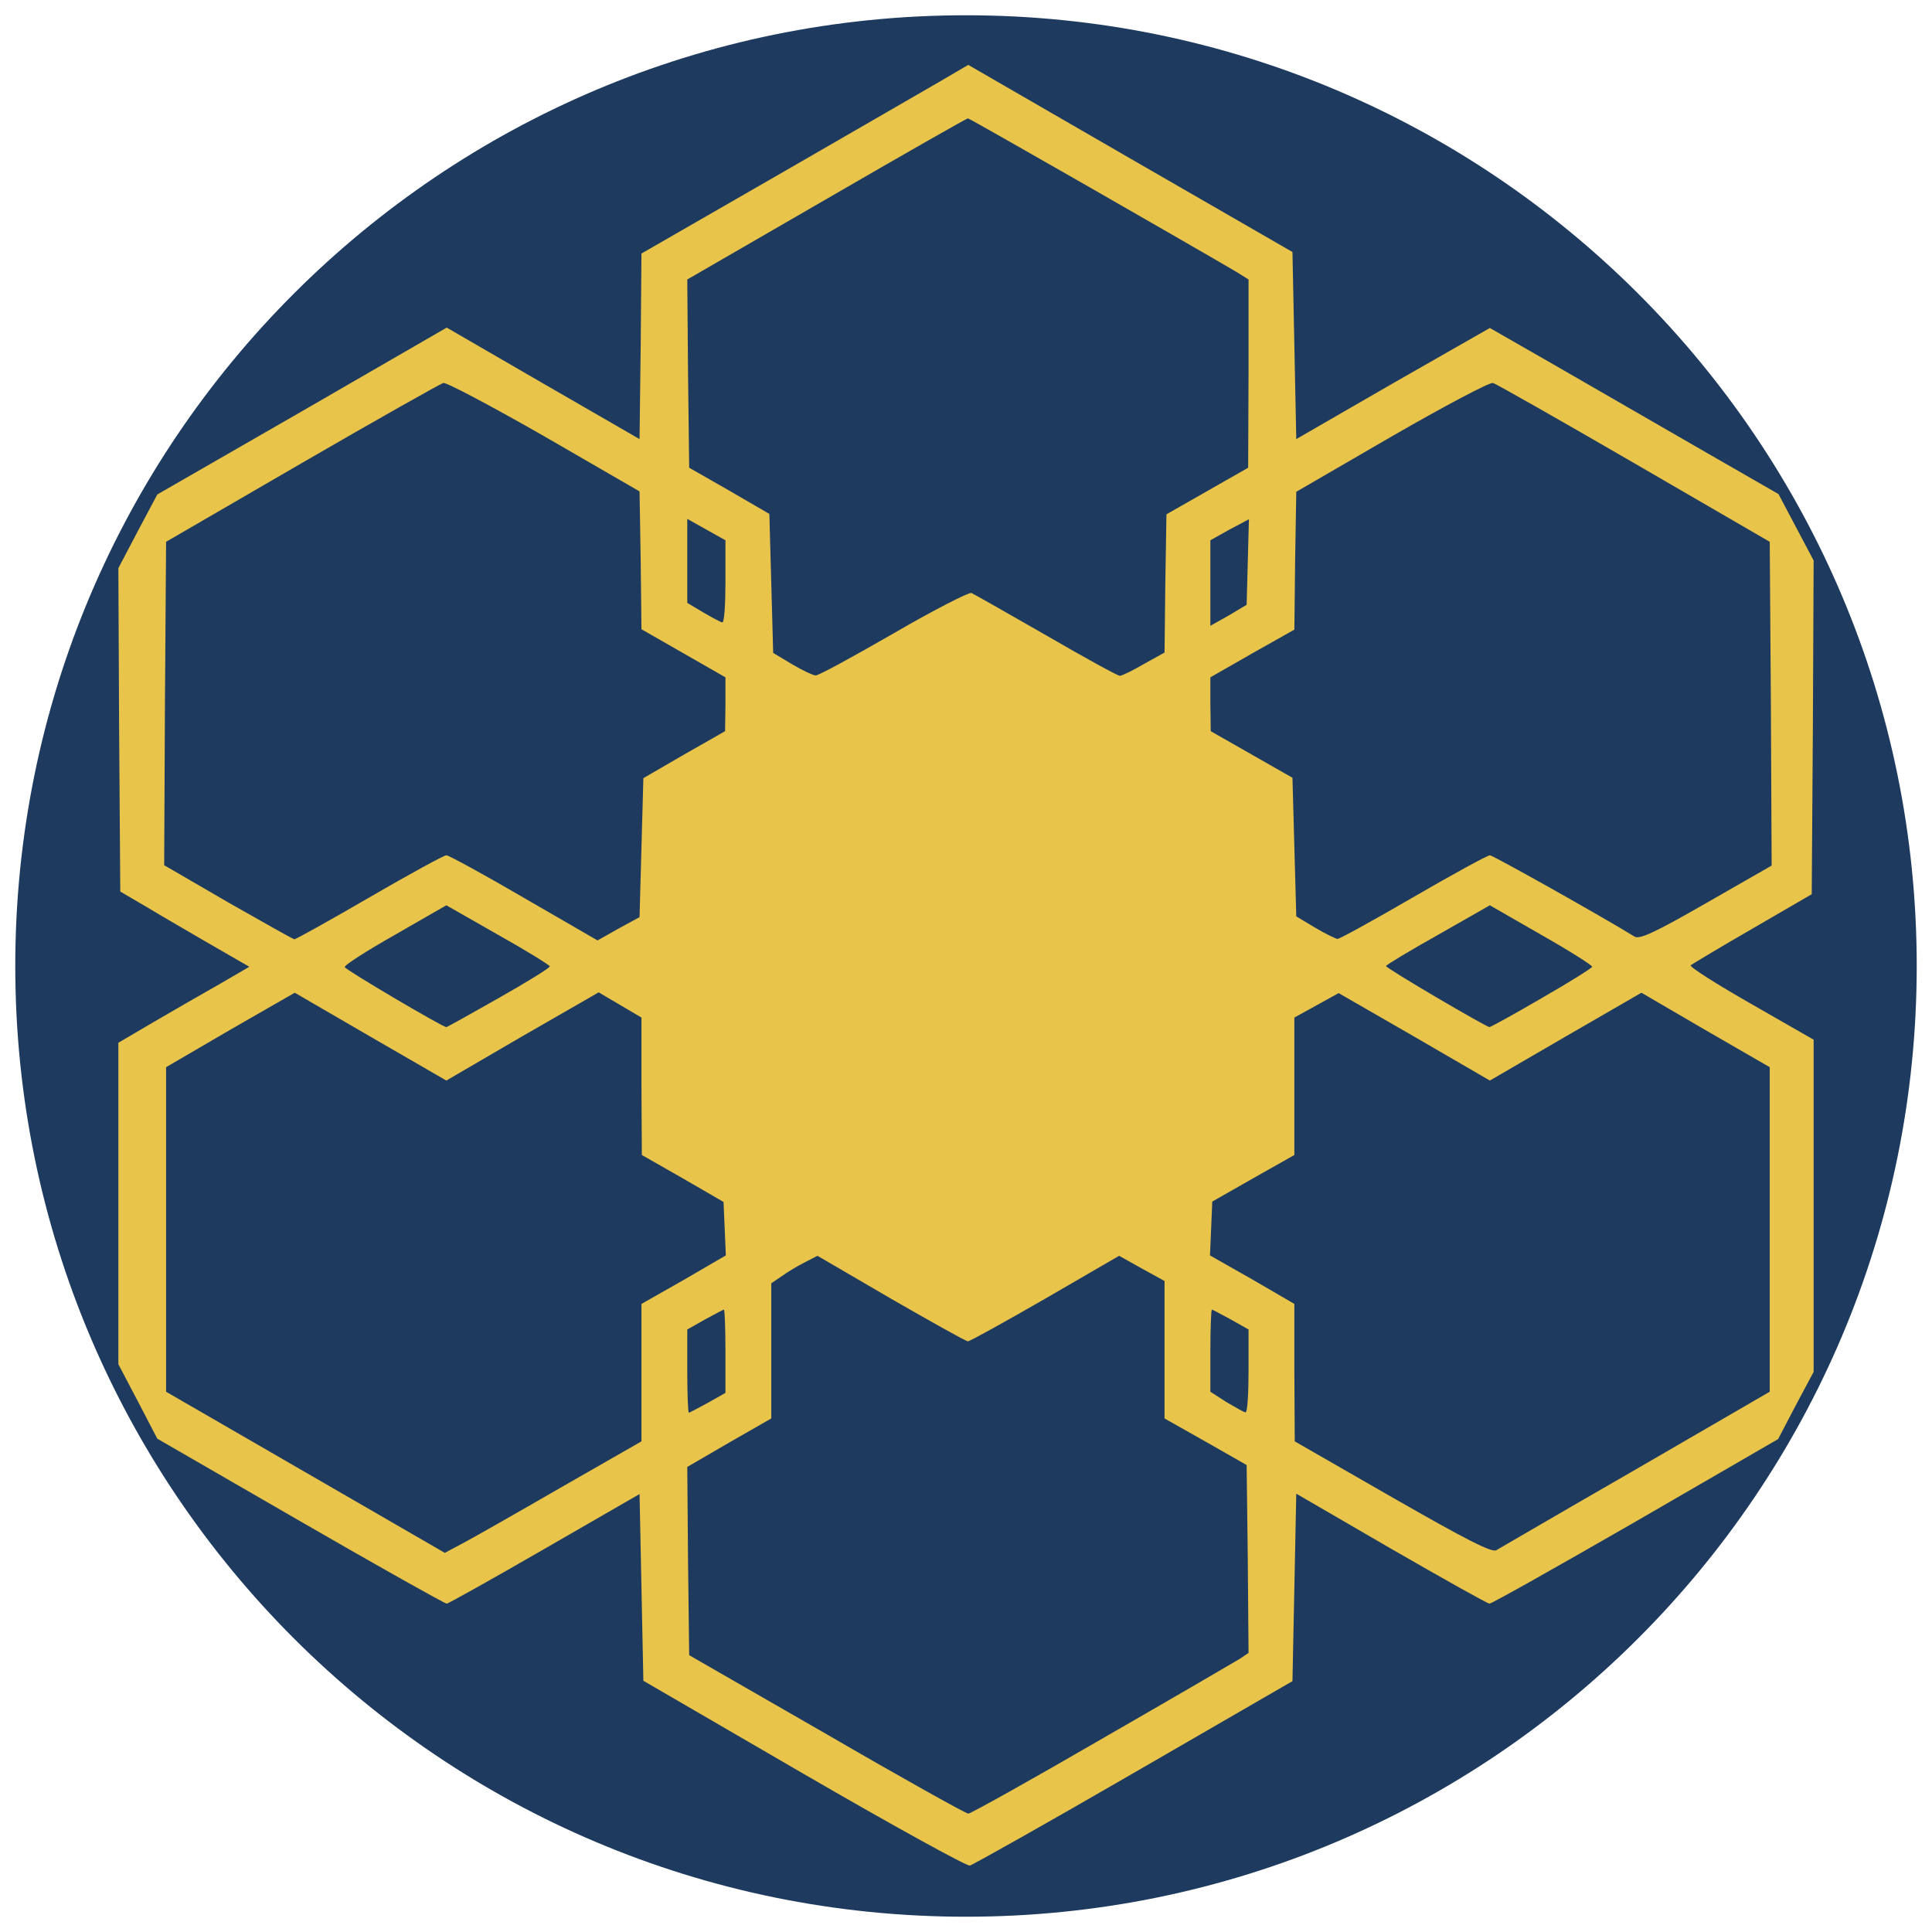
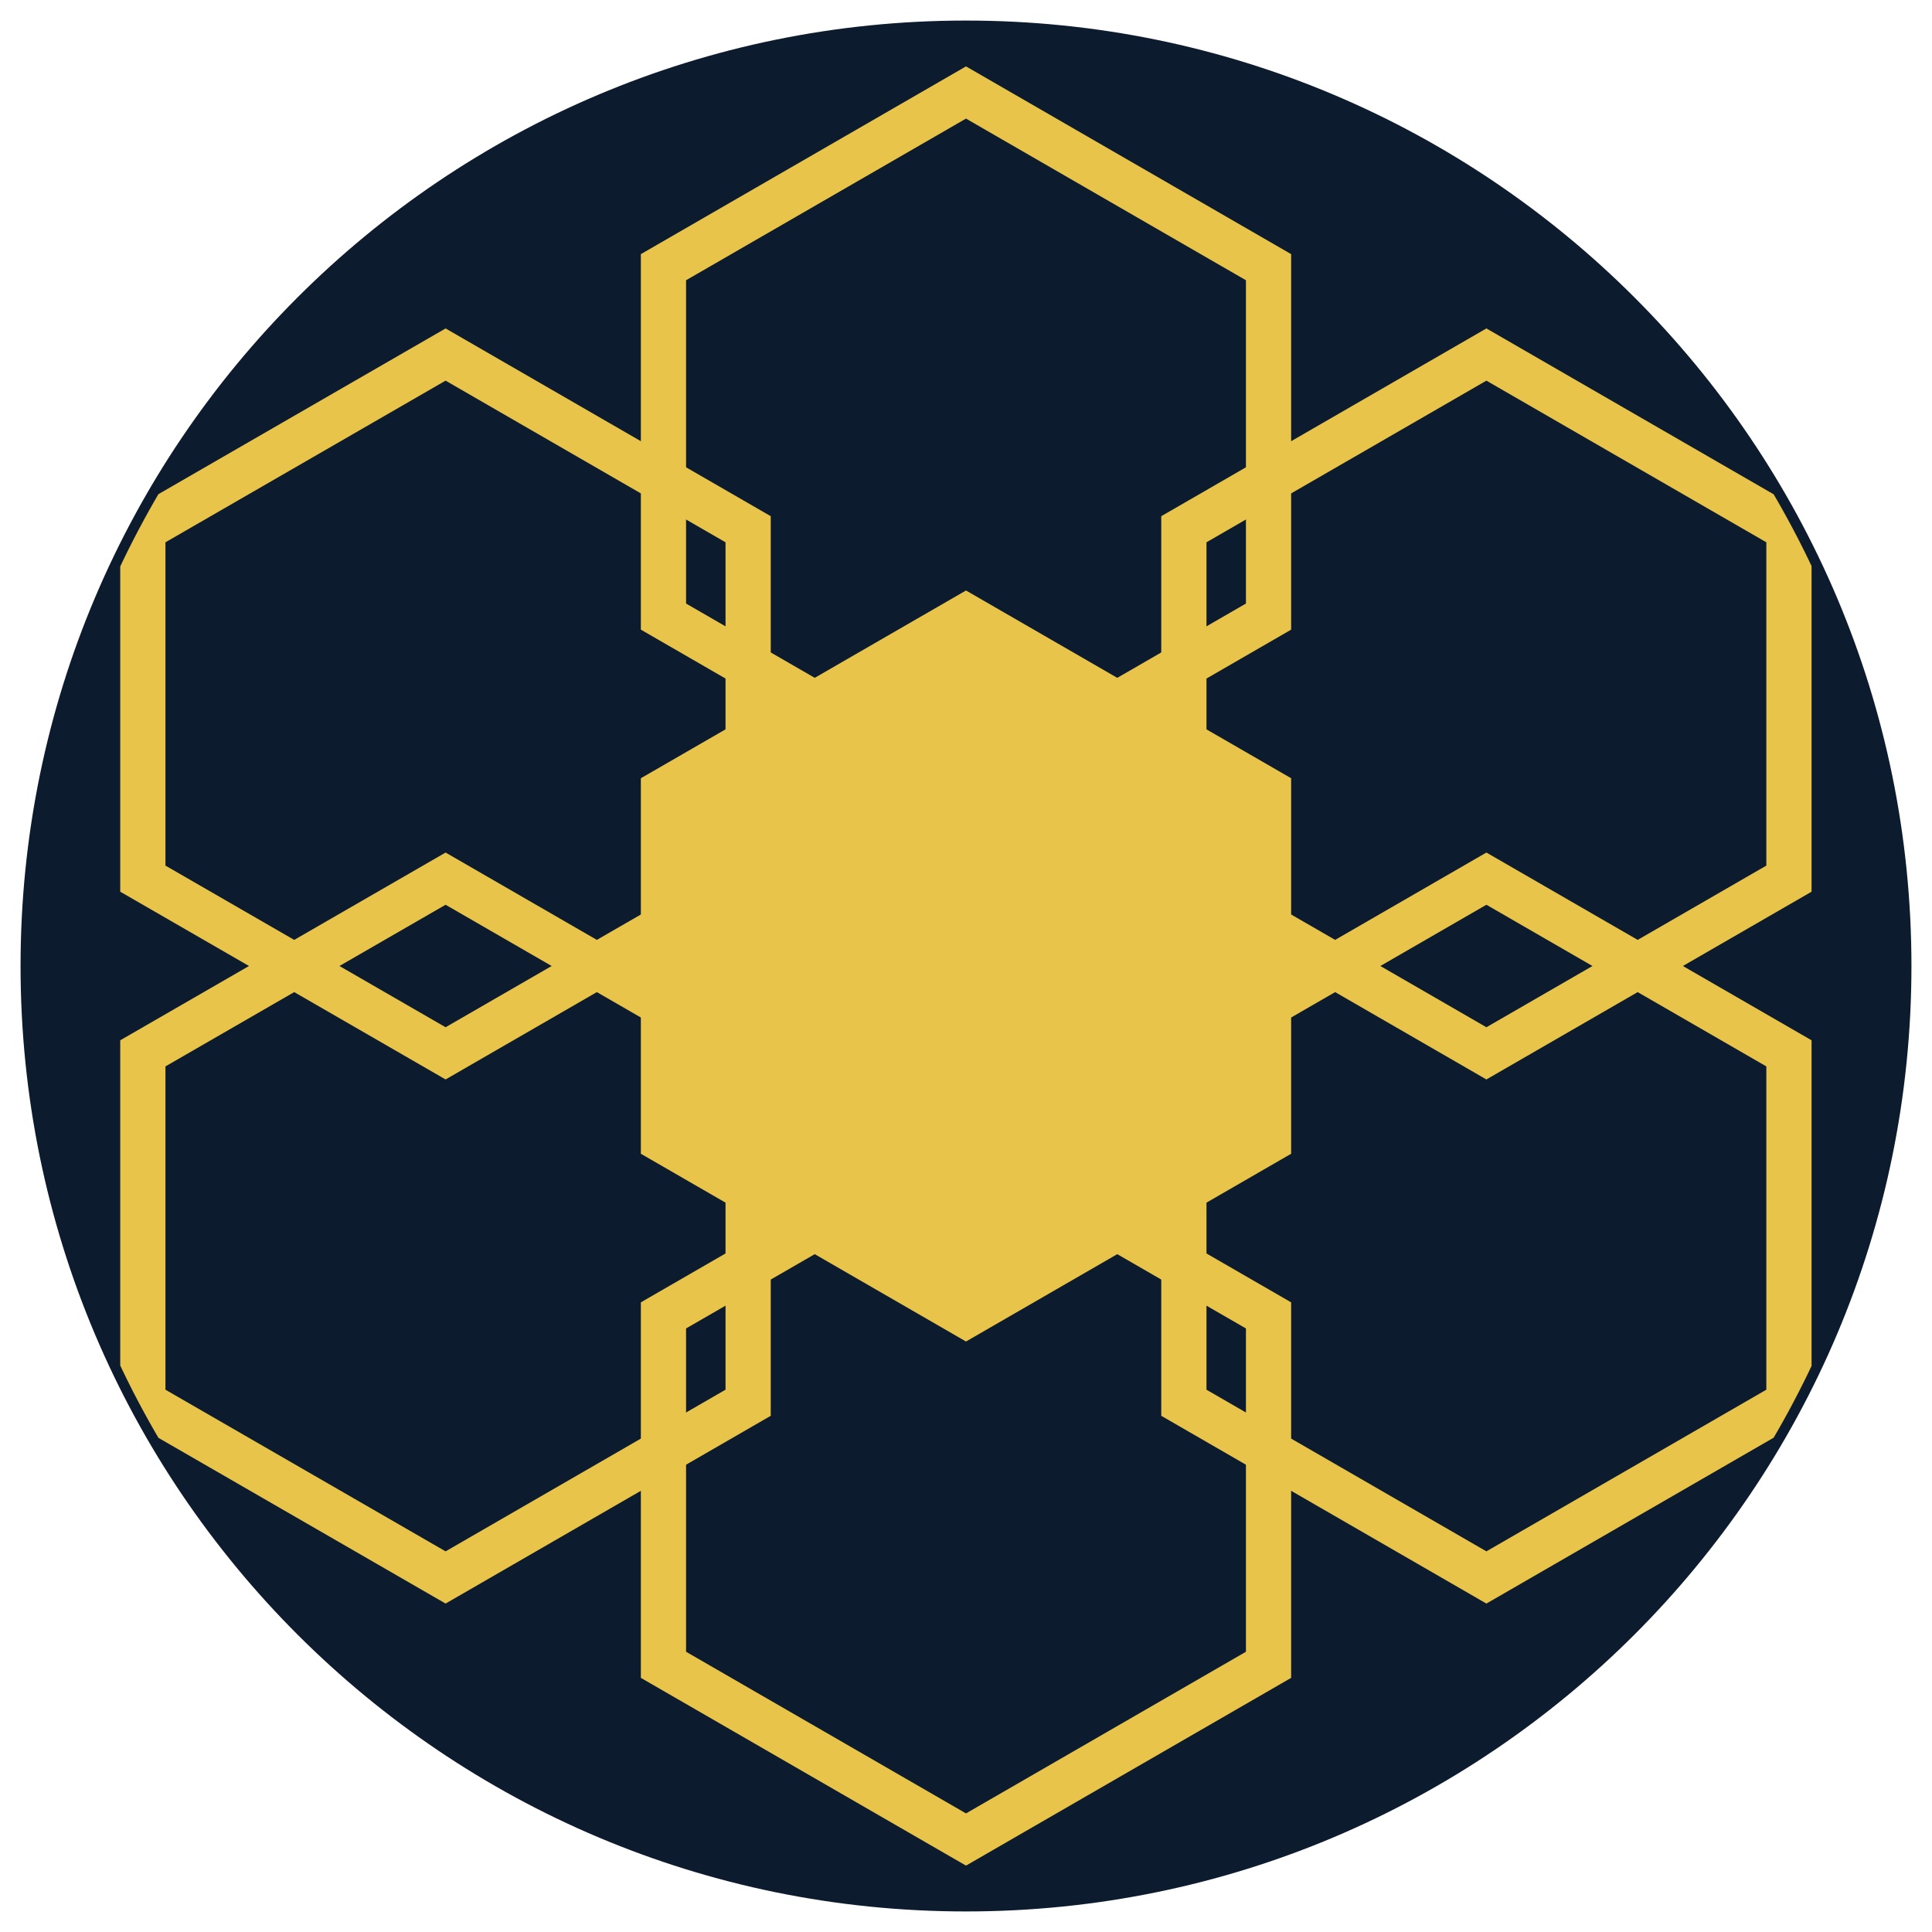
- <svg xmlns="http://www.w3.org/2000/svg" viewBox="1389.0 103.0 506.0 506.0" aria-hidden="true">
-   <circle cx="1642.0" cy="356.0" r="249.0" fill="#1e3a5f" />
-   <path fill="#e8c44a" fill-rule="evenodd" d="M1599.5 567.6L1557.5 543.2L1557.0 518.7L1556.5 494.3L1531.7 508.6C1518.0 516.5 1506.4 523.0 1506.0 523.0C1505.5 523.0 1488.2 513.3 1467.6 501.4L1430.2 479.8L1425.1 470.0L1420.0 460.3L1420.0 418.2L1420.0 376.1L1429.2 370.7C1434.3 367.7 1442.0 363.3 1446.4 360.8L1454.3 356.2L1444.4 350.5C1438.9 347.3 1431.3 342.9 1427.5 340.6L1420.5 336.5L1420.2 294.1L1420.0 251.8L1425.1 242.1L1430.2 232.5L1468.1 210.7L1506.0 188.8L1531.2 203.4L1556.5 218.0L1556.8 193.7L1557.0 169.4L1596.8 146.5C1618.6 133.9 1637.9 122.8 1639.5 121.8L1642.6 120.0L1685.0 144.5L1727.5 169.0L1728.0 193.5L1728.5 218.0L1753.8 203.4L1779.2 188.9L1796.3 198.7C1805.8 204.2 1822.8 214.0 1834.1 220.5L1854.8 232.4L1859.4 241.1L1864.0 249.8L1863.8 293.5L1863.5 337.2L1848.0 346.2C1839.5 351.1 1832.2 355.5 1831.8 355.8C1831.4 356.2 1838.5 360.7 1847.6 365.9L1864.0 375.3L1864.0 418.8L1864.0 462.3L1859.3 471.1L1854.7 479.9L1817.4 501.5C1796.9 513.3 1779.7 523.0 1779.1 523.0C1778.6 523.0 1767.0 516.5 1753.3 508.6L1728.5 494.2L1728.0 518.8L1727.5 543.3L1686.0 567.3C1663.2 580.5 1643.8 591.4 1643.0 591.6C1642.2 591.8 1622.6 581.0 1599.5 567.6ZM1677.6 558.4C1696.2 547.7 1712.5 538.2 1713.8 537.4L1716.0 535.9L1715.8 511.3L1715.5 486.7L1704.8 480.6L1694.0 474.5L1694.0 456.5L1694.0 438.5L1688.0 435.2L1682.1 431.9L1662.8 443.1C1652.2 449.2 1643.0 454.3 1642.5 454.3C1642.0 454.3 1632.9 449.2 1622.3 443.1L1603.1 431.9L1599.8 433.6C1598.0 434.5 1595.3 436.1 1593.8 437.2L1591.0 439.1L1591.0 456.8L1591.0 474.5L1580.0 480.8L1569.0 487.2L1569.2 511.8L1569.5 536.5L1605.5 557.2C1625.3 568.7 1642.0 578.0 1642.6 578.0C1643.2 578.0 1659.0 569.2 1677.6 558.4ZM1535.7 492.7L1557.0 480.5L1557.0 462.5L1557.0 444.5L1568.1 438.2L1579.1 431.8L1578.8 424.8L1578.5 417.8L1567.8 411.6L1557.1 405.5L1557.0 387.5L1557.0 369.5L1551.4 366.2L1545.8 362.9L1525.8 374.4L1505.9 386.0L1486.0 374.5L1466.2 363.0L1449.3 372.7L1432.5 382.5L1432.5 425.0L1432.5 467.5L1469.0 488.6L1505.5 509.7L1510.0 507.3C1512.5 506.0 1524.1 499.4 1535.7 492.7ZM1817.5 487.8L1852.5 467.5L1852.5 425.0L1852.5 382.5L1835.7 372.8L1818.9 363.0L1799.0 374.5L1779.2 386.0L1759.4 374.5L1739.6 363.1L1733.8 366.3L1728.0 369.5L1728.0 387.5L1728.0 405.5L1717.2 411.6L1706.5 417.7L1706.2 424.8L1705.9 431.8L1717.0 438.1L1728.0 444.5L1728.0 462.5L1728.1 480.5L1753.7 495.2C1772.9 506.2 1779.7 509.7 1780.9 509.0C1781.8 508.5 1798.2 498.9 1817.5 487.8ZM1574.4 470.4L1579.0 467.8L1579.0 456.9C1579.0 450.9 1578.8 446.0 1578.6 446.0C1578.4 446.0 1576.2 447.2 1573.6 448.6L1569.0 451.2L1569.0 462.1C1569.0 468.1 1569.2 473.0 1569.4 473.0C1569.6 473.0 1571.8 471.8 1574.4 470.4ZM1716.0 462.1L1716.0 451.2L1711.4 448.6C1708.8 447.2 1706.6 446.0 1706.4 446.0C1706.2 446.0 1706.0 450.8 1706.0 456.8L1706.0 467.5L1710.2 470.2C1712.6 471.6 1714.8 472.9 1715.2 472.9C1715.7 473.0 1716.0 468.1 1716.0 462.1ZM1519.6 364.4C1527.0 360.2 1533.0 356.5 1533.0 356.1C1533.0 355.8 1526.9 352.0 1519.4 347.8L1505.9 340.1L1492.5 347.8C1485.1 352.0 1479.1 355.8 1479.3 356.3C1479.5 357.0 1504.9 372.0 1505.9 372.0C1506.1 372.0 1512.2 368.6 1519.6 364.4ZM1792.8 364.4C1800.1 360.2 1806.0 356.5 1806.0 356.2C1806.0 355.8 1800.0 352.0 1792.6 347.8L1779.2 340.1L1765.7 347.8C1758.2 352.0 1752.1 355.7 1752.0 356.0C1752.0 356.6 1778.1 371.9 1779.1 372.0C1779.4 372.0 1785.6 368.6 1792.8 364.4ZM1485.8 338.0C1496.3 331.9 1505.3 327.0 1505.9 327.0C1506.5 327.0 1515.7 332.0 1526.3 338.2L1545.5 349.3L1551.0 346.2L1556.5 343.2L1557.0 325.0L1557.5 306.8L1568.2 300.6L1578.9 294.5L1579.0 287.5L1579.0 280.4L1568.0 274.1L1557.0 267.8L1556.8 249.7L1556.5 231.7L1531.6 217.3C1517.8 209.4 1505.9 203.1 1505.1 203.3C1504.2 203.6 1487.5 213.0 1468.0 224.3L1432.5 244.9L1432.2 287.3L1432.0 329.6L1448.7 339.3C1458.0 344.6 1465.8 349.0 1466.1 349.0C1466.5 349.0 1475.3 344.1 1485.8 338.0ZM1759.1 338.0C1769.6 331.9 1778.6 327.0 1779.2 327.0C1780.0 327.0 1808.5 343.0 1817.1 348.3C1818.4 349.1 1822.5 347.2 1835.9 339.5L1853.0 329.7L1852.8 287.3L1852.5 244.9L1817.0 224.3C1797.5 213.0 1780.8 203.5 1780.0 203.3C1779.1 203.1 1767.2 209.4 1753.5 217.3L1728.5 231.8L1728.2 249.8L1728.0 267.9L1717.0 274.1L1706.0 280.4L1706.0 287.5L1706.1 294.5L1716.8 300.6L1727.5 306.7L1728.0 324.9L1728.5 343.0L1733.5 346.0C1736.2 347.6 1738.9 348.9 1739.3 348.9C1739.7 349.0 1748.6 344.1 1759.1 338.0ZM1623.0 268.9C1633.5 262.8 1642.7 258.1 1643.4 258.3C1644.1 258.6 1652.9 263.6 1663.0 269.4C1673.0 275.2 1681.7 280.0 1682.3 280.0C1682.8 280.0 1685.7 278.6 1688.6 276.9L1694.0 273.9L1694.2 255.8L1694.5 237.7L1705.2 231.6L1715.9 225.5L1716.0 200.8L1716.0 176.2L1712.8 174.2C1701.6 167.6 1643.0 134.0 1642.5 134.0C1642.2 134.0 1625.5 143.5 1605.5 155.1L1569.0 176.2L1569.2 200.8L1569.5 225.5L1580.0 231.5L1590.5 237.6L1591.0 255.8L1591.5 274.0L1596.5 277.0C1599.2 278.6 1602.0 279.9 1602.6 279.9C1603.3 280.0 1612.4 275.0 1623.0 268.9ZM1715.8 250.2L1716.1 239.0L1711.0 241.7L1706.0 244.5L1706.0 255.7L1706.0 266.9L1710.8 264.2L1715.5 261.4L1715.8 250.2ZM1579.0 255.2L1579.0 244.5L1574.0 241.7L1569.0 238.9L1569.0 249.9L1569.0 260.9L1573.2 263.4C1575.6 264.8 1577.8 266.0 1578.2 266.0C1578.7 266.0 1579.0 261.2 1579.0 255.2Z" />
+ <svg xmlns="http://www.w3.org/2000/svg" viewBox="257.41 19 94 94" aria-hidden="true">
+   <circle cx="304.41" cy="66.00" r="46.00" fill="#0D1B2E" />
+   <clipPath id="mc">
+     <circle cx="304.41" cy="66.00" r="45.50" />
+   </clipPath>
+   <g clip-path="url(#mc)">
+     <polygon points="304.41,49.00 319.13,57.50 319.13,74.50 304.41,83.00 289.69,74.50 289.69,57.50" fill="#E8C44A" stroke="#E8C44A" stroke-width="2.2" />
+     <polygon points="304.41,23.50 319.13,32.00 319.13,49.00 304.41,57.50 289.69,49.00 289.69,32.00" fill="none" stroke="#E8C44A" stroke-width="2.2" />
+     <polygon points="304.41,74.50 319.13,83.00 319.13,100.00 304.41,108.50 289.69,100.00 289.69,83.00" fill="none" stroke="#E8C44A" stroke-width="2.2" />
+     <polygon points="279.09,36.25 293.81,44.75 293.81,61.75 279.09,70.25 264.36,61.75 264.36,44.75" fill="none" stroke="#E8C44A" stroke-width="2.2" />
+     <polygon points="329.73,36.25 344.45,44.75 344.45,61.75 329.73,70.25 315.01,61.75 315.01,44.75" fill="none" stroke="#E8C44A" stroke-width="2.2" />
+     <polygon points="279.09,61.75 293.81,70.25 293.81,87.25 279.09,95.75 264.36,87.25 264.36,70.25" fill="none" stroke="#E8C44A" stroke-width="2.2" />
+     <polygon points="329.73,61.75 344.45,70.25 344.45,87.25 329.73,95.75 315.01,87.25 315.01,70.25" fill="none" stroke="#E8C44A" stroke-width="2.2" />
+   </g>
</svg>
